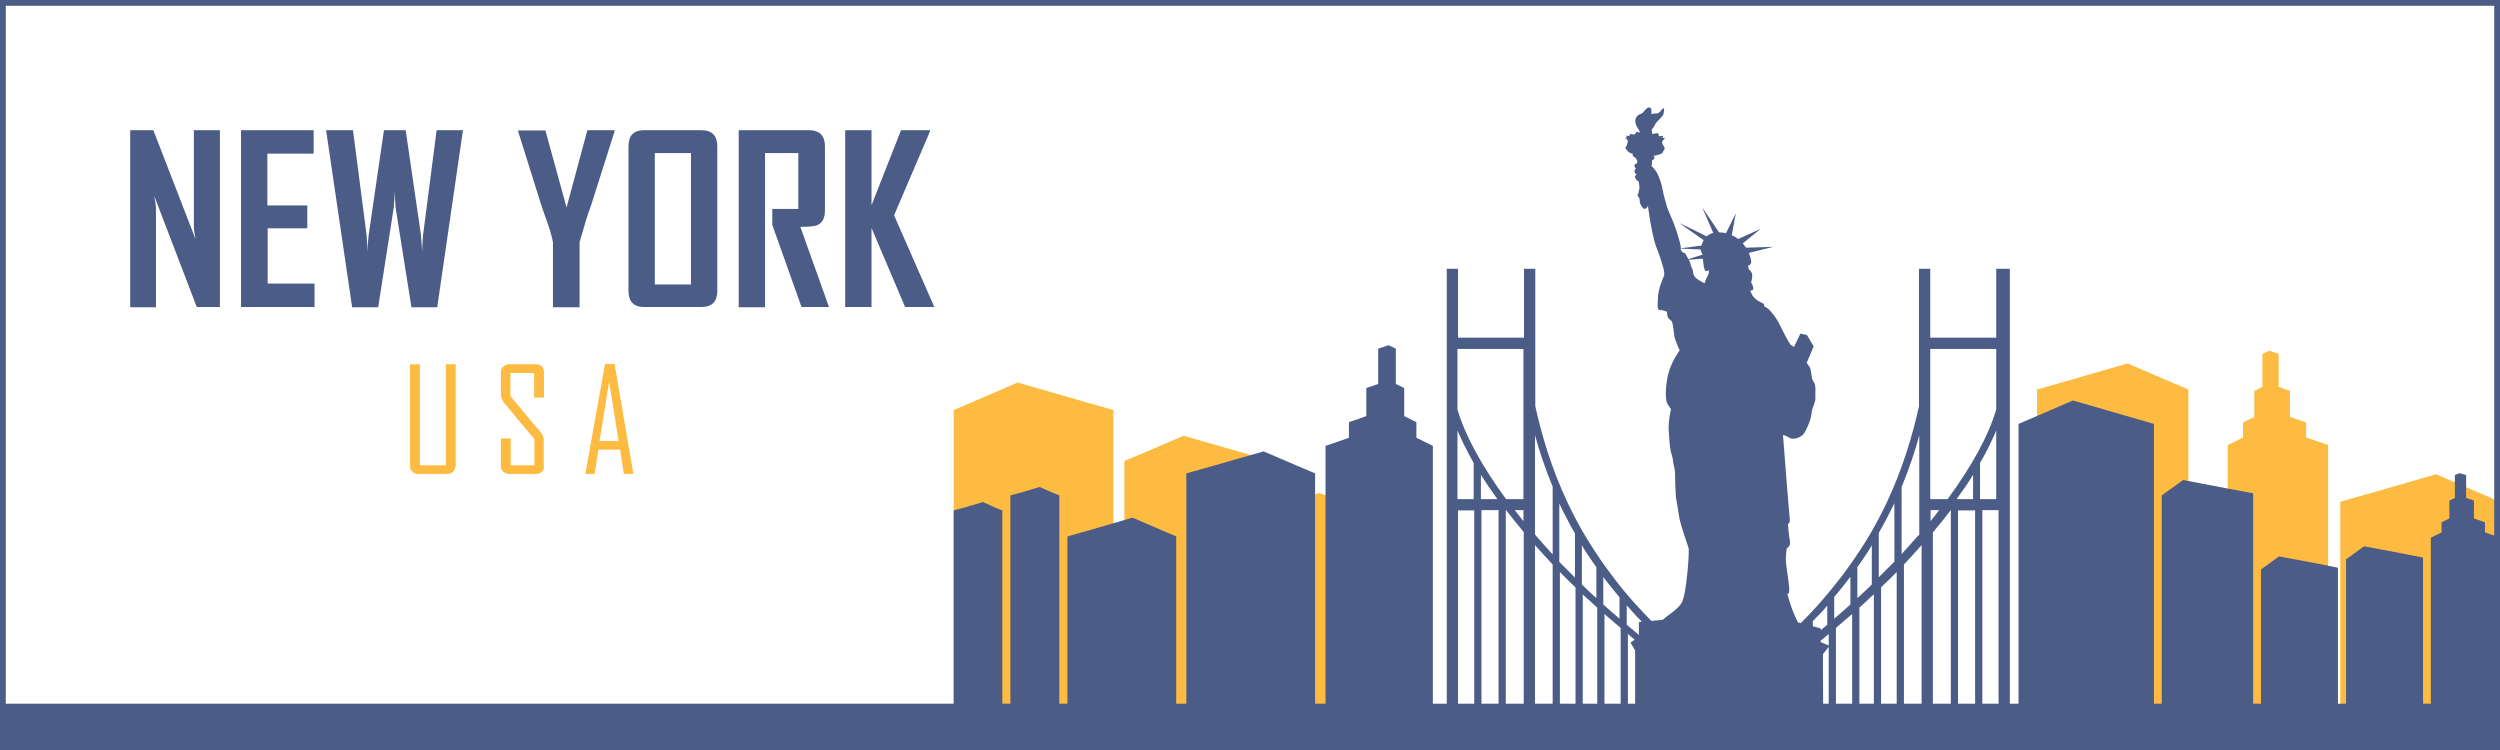
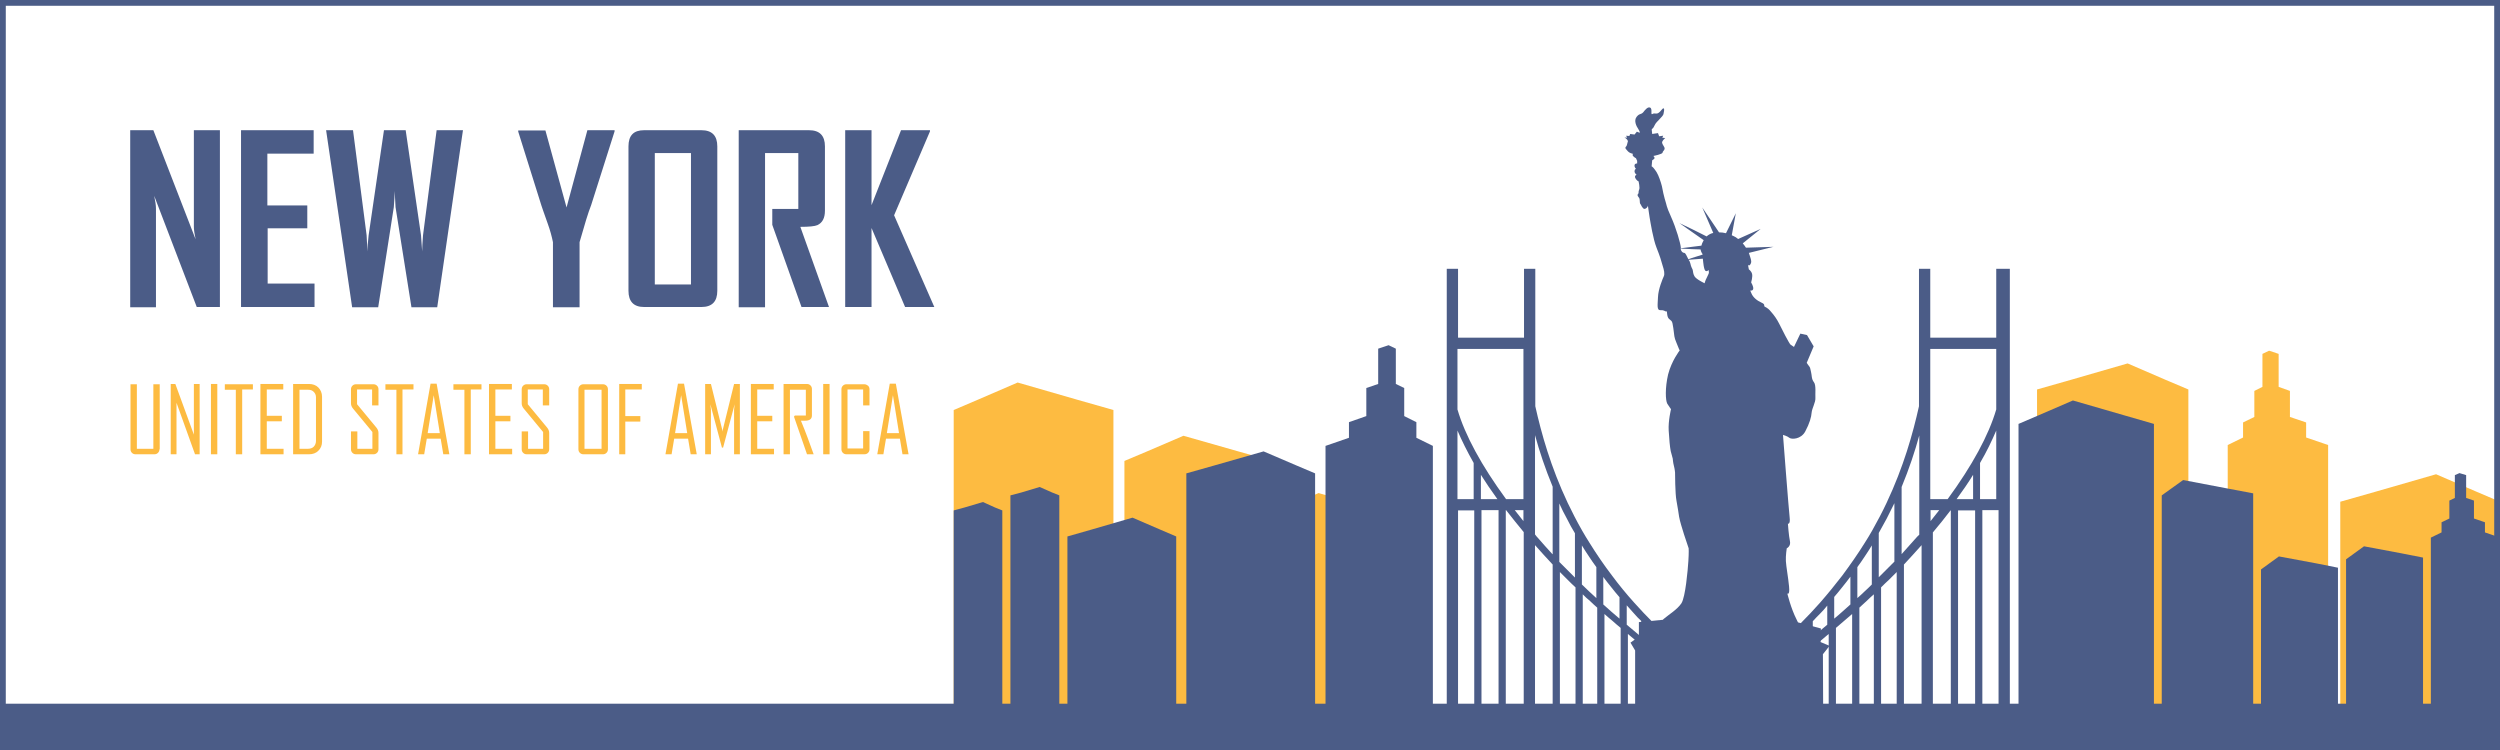
<svg xmlns="http://www.w3.org/2000/svg" version="1.1" id="Layer_1" x="0px" y="0px" viewBox="0 0 864 259" style="enable-background:new 0 0 864 259;" xml:space="preserve">
  <style type="text/css">
	.st0{fill-rule:evenodd;clip-rule:evenodd;fill:#DC8E6A;}
	.st1{fill:#CC2431;}
	.st2{fill-rule:evenodd;clip-rule:evenodd;fill:#CC2431;}
	.st3{fill-rule:evenodd;clip-rule:evenodd;fill:none;stroke:#CC2431;stroke-width:4;stroke-miterlimit:10;}
- 	.st4{fill:#DC8E6A;}
+ 	.st4{fill:#FDBB41;}
	.st5{fill:#4B5C87;}
- 	.st6{fill:#FDBB41;}
- 	.st7{fill-rule:evenodd;clip-rule:evenodd;fill:#FDBB41;}
- 	.st8{fill-rule:evenodd;clip-rule:evenodd;fill:#4B5C87;}
- 	.st9{fill:#8D745B;}
- 	.st10{fill:#F2DAB2;}
- 	.st11{fill-rule:evenodd;clip-rule:evenodd;fill:#F2DAB2;}
- 	.st12{fill-rule:evenodd;clip-rule:evenodd;fill:#8D745B;}
- 	.st13{fill-rule:evenodd;clip-rule:evenodd;fill:#FFE6C2;}
- 	.st14{fill:#5B1B0F;}
- 	.st15{fill:#ECC96F;}
- 	.st16{fill-rule:evenodd;clip-rule:evenodd;fill:#ECC96F;}
- 	.st17{fill-rule:evenodd;clip-rule:evenodd;fill:#5B1B0F;}
- 	.st18{fill-rule:evenodd;clip-rule:evenodd;fill:#3F0800;}
- 	.st19{fill:#3F0800;}
- 	.st20{fill-rule:evenodd;clip-rule:evenodd;fill:none;stroke:#4B5C87;stroke-width:4;stroke-miterlimit:10;}
- 	.st21{fill-rule:evenodd;clip-rule:evenodd;fill:none;stroke:#8D745B;stroke-width:4;stroke-miterlimit:10;}
- 	.st22{fill-rule:evenodd;clip-rule:evenodd;fill:none;stroke:#5B1B0F;stroke-width:4;stroke-miterlimit:10;}
+ 	.st6{fill-rule:evenodd;clip-rule:evenodd;fill:#FDBB41;}
+ 	.st7{fill-rule:evenodd;clip-rule:evenodd;fill:#4B5C87;}
+ 	.st8{fill:#8D745B;}
+ 	.st9{fill:#F2DAB2;}
+ 	.st10{fill-rule:evenodd;clip-rule:evenodd;fill:#F2DAB2;}
+ 	.st11{fill-rule:evenodd;clip-rule:evenodd;fill:#8D745B;}
+ 	.st12{fill-rule:evenodd;clip-rule:evenodd;fill:#FFE6C2;}
+ 	.st13{fill:#5B1B0F;}
+ 	.st14{fill:#ECC96F;}
+ 	.st15{fill-rule:evenodd;clip-rule:evenodd;fill:#ECC96F;}
+ 	.st16{fill-rule:evenodd;clip-rule:evenodd;fill:#5B1B0F;}
+ 	.st17{fill-rule:evenodd;clip-rule:evenodd;fill:#3F0800;}
+ 	.st18{fill:#3F0800;}
+ 	.st19{fill-rule:evenodd;clip-rule:evenodd;fill:none;stroke:#4B5C87;stroke-width:4;stroke-miterlimit:10;}
+ 	.st20{fill-rule:evenodd;clip-rule:evenodd;fill:none;stroke:#8D745B;stroke-width:4;stroke-miterlimit:10;}
+ 	.st21{fill-rule:evenodd;clip-rule:evenodd;fill:none;stroke:#5B1B0F;stroke-width:4;stroke-miterlimit:10;}
+ 	.st22{fill:#DC8E6A;}
</style>
  <g>
+     <path class="st4" d="M55.1,155.3c0,0.5-0.2,0.9-0.5,1.2c-0.3,0.3-0.7,0.5-1.2,0.5h-6.6c-0.5,0-0.9-0.2-1.2-0.5   c-0.3-0.3-0.5-0.7-0.5-1.2v-22.5h2.2v22.3h5.7v-22.3h2.2V155.3z" />
+     <path class="st4" d="M68.9,157h-1.5L61,139.2V157h-2v-24.3h1.6l6.4,17.5v-17.5h2V157z" />
+     <path class="st4" d="M75.1,157h-2.2v-24.3h2.2V157z" />
+     <path class="st4" d="M87.5,134.6h-3.8V157h-2.2v-22.3h-3.8v-1.9h9.7V134.6z" />
+     <path class="st4" d="M98,157h-8v-24.3h7.9v1.9h-5.7v9.1h5.2v1.9h-5.2v9.5H98V157z" />
+     <path class="st4" d="M111.3,152.6c0,1.3-0.4,2.3-1.3,3.2c-0.8,0.8-1.9,1.2-3.2,1.2h-5.5v-24.3h5.5c1.3,0,2.4,0.4,3.2,1.2   c0.8,0.8,1.3,1.9,1.3,3.2V152.6z M109.2,152.4v-15.1c0-0.8-0.3-1.4-0.8-1.9c-0.5-0.5-1.1-0.7-1.9-0.7h-3v20.4h2.9   c0.8,0,1.5-0.2,2-0.7C108.9,153.9,109.2,153.2,109.2,152.4z" />
+     <path class="st4" d="M130.8,155.3c0,0.5-0.2,0.9-0.5,1.2c-0.3,0.3-0.7,0.5-1.2,0.5H123c-0.5,0-0.9-0.2-1.2-0.5   c-0.3-0.3-0.5-0.7-0.5-1.2v-6.2h2.2v6h5.2v-5.8l-6.7-8.1c-0.5-0.6-0.7-1.2-0.7-1.8v-4.9c0-0.5,0.2-0.9,0.5-1.2   c0.3-0.3,0.7-0.5,1.2-0.5h6.1c0.5,0,0.9,0.2,1.2,0.5c0.3,0.3,0.5,0.7,0.5,1.2v5.6h-2.2v-5.5h-5.2v5.1l6.7,8.1   c0.4,0.5,0.7,1.1,0.7,1.8V155.3z" />
+     <path class="st4" d="M142.9,134.6h-3.8V157H137v-22.3h-3.8v-1.9h9.7V134.6z" />
+     <path class="st4" d="M155.3,157h-2.1l-0.9-5.4h-4.8l-0.9,5.4h-2.1v-0.1l4.3-24.3h2.1L155.3,157z M152,149.7l-2.1-13.1l-2.1,13.1   H152z" />
+     <path class="st4" d="M166.5,134.6h-3.8V157h-2.2v-22.3h-3.8v-1.9h9.7V134.6z" />
+     <path class="st4" d="M177,157h-8v-24.3h7.9v1.9h-5.7v9.1h5.2v1.9h-5.2v9.5h5.8V157z" />
+     <path class="st4" d="M189.8,155.3c0,0.5-0.2,0.9-0.5,1.2c-0.3,0.3-0.7,0.5-1.2,0.5H182c-0.5,0-0.9-0.2-1.2-0.5   c-0.3-0.3-0.5-0.7-0.5-1.2v-6.2h2.2v6h5.2v-5.8l-6.7-8.1c-0.5-0.6-0.7-1.2-0.7-1.8v-4.9c0-0.5,0.2-0.9,0.5-1.2   c0.3-0.3,0.7-0.5,1.2-0.5h6.1c0.5,0,0.9,0.2,1.2,0.5c0.3,0.3,0.5,0.7,0.5,1.2v5.6h-2.2v-5.5h-5.2v5.1l6.7,8.1   c0.4,0.5,0.7,1.1,0.7,1.8V155.3z" />
+     <path class="st4" d="M210.1,155.3c0,0.5-0.2,0.9-0.5,1.2c-0.3,0.3-0.7,0.5-1.2,0.5h-6.8c-0.5,0-0.9-0.2-1.2-0.5   c-0.3-0.3-0.5-0.7-0.5-1.2v-20.8c0-0.5,0.2-0.9,0.5-1.2c0.3-0.3,0.7-0.5,1.2-0.5h6.8c0.5,0,0.9,0.2,1.2,0.5   c0.3,0.3,0.5,0.7,0.5,1.2V155.3z M207.9,155.1v-20.4H202v20.4H207.9z" />
+     <path class="st4" d="M221.8,134.6h-5.7v9.2h5.2v1.9h-5.2V157H214v-24.3h7.8V134.6z" />
+     <path class="st4" d="M240.8,157h-2.1l-0.9-5.4h-4.8l-0.9,5.4H230v-0.1l4.3-24.3h2.1L240.8,157z M237.5,149.7l-2.1-13.1l-2.1,13.1   H237.5z" />
+     <path class="st4" d="M255.7,157h-2v-15.4c0-0.2,0.1-0.9,0.2-1.9l-4,15h-0.4l-4-15c0.1,1.1,0.2,1.7,0.2,1.9V157h-2v-24.3h2l3.9,15.8   c0,0.1,0,0.3,0.1,0.7c0-0.2,0-0.4,0.1-0.7l3.9-15.8h2V157z" />
+     <path class="st4" d="M267.5,157h-8v-24.3h7.9v1.9h-5.7v9.1h5.2v1.9h-5.2v9.5h5.8V157z" />
+     <path class="st4" d="M281.2,157h-2.3l-4.5-13l0.3-0.4h3.8v-8.9H273V157h-2.2v-24.3h8.1c0.5,0,0.9,0.2,1.2,0.5   c0.3,0.3,0.5,0.7,0.5,1.2v9.2c0,1.2-0.8,1.8-2.4,1.8c-0.2,0-0.4,0-0.7,0c-0.3,0-0.5,0-0.7,0C278.4,149.2,279.8,153.1,281.2,157z" />
+     <path class="st4" d="M286.7,157h-2.2v-24.3h2.2V157z" />
+     <path class="st4" d="M300.5,155.3c0,0.5-0.2,0.9-0.5,1.2c-0.3,0.3-0.7,0.5-1.3,0.5h-6.2c-0.5,0-0.9-0.2-1.2-0.5   c-0.3-0.3-0.5-0.7-0.5-1.2v-20.8c0-0.5,0.2-0.9,0.5-1.2c0.3-0.3,0.7-0.5,1.2-0.5h6.2c0.5,0,0.9,0.2,1.3,0.5   c0.3,0.3,0.5,0.7,0.5,1.2v5.6h-2.2v-5.5h-5.4v20.4h5.4v-6h2.2V155.3z" />
+     <path class="st4" d="M314,157h-2.1l-0.9-5.4h-4.8l-0.9,5.4h-2.1v-0.1l4.3-24.3h2.1L314,157z M310.7,149.7l-2.1-13.1l-2.1,13.1   H310.7z" />
+   </g>
+   <g>
    <g>
-       <g>
-         <path class="st5" d="M76,106.1h-8L53.3,67.7c0.4,1.9,0.6,3.3,0.6,4.4v34.1H45V45h8l14.6,37.7c-0.4-1.9-0.6-3.3-0.6-4.4V45H76     V106.1z" />
-         <path class="st5" d="M108.7,106.1H83.3V45h25.1v8.1h-16v17.9h13.8v7.9H92.5V98h16.2V106.1z" />
-         <path class="st5" d="M160,45l-8.9,61.2h-8.9l-5.5-34.6c-0.1-1.3-0.2-3.1-0.3-5.6c0,1.3-0.1,3.1-0.3,5.6l-5.4,34.6h-9L112.7,45     h9.3l4.7,36.3c0.1,1.3,0.2,3.1,0.3,5.6c0-1.3,0.1-3.1,0.4-5.6l5.3-36.3h7.5l5.3,36.3c0.1,1.3,0.2,3.1,0.4,5.6     c0-1.3,0.1-3.1,0.3-5.6l4.7-36.3H160z" />
-         <path class="st5" d="M212.4,45.4l-8.1,25.5c-1,2.5-2.3,6.8-4,12.8v22.5h-9.2V83.7c-0.4-2-1-4.2-1.8-6.4c-1.4-3.9-2.1-6-2.2-6.3     l-8-25.5c0,0,0-0.1,0-0.4h9.4l7.3,26.6L203,45h9.4C212.4,45.2,212.4,45.3,212.4,45.4z" />
-         <path class="st5" d="M247.9,100.5c0,3.7-1.8,5.6-5.5,5.6h-19.8c-3.6,0-5.4-1.9-5.4-5.6V50.6c0-3.8,1.8-5.6,5.4-5.6h19.8     c3.7,0,5.5,1.9,5.5,5.6V100.5z M238.8,98.3V52.9h-12.5v45.4H238.8z" />
-         <path class="st5" d="M286.5,106.1H277l-10.1-28.4v-5.5h9V52.9h-11.5v53.3h-9.1V45h24.3c3.7,0,5.5,1.9,5.5,5.6v22.2     c0,2.6-0.9,4.2-2.6,5c-0.9,0.4-2.9,0.6-5.9,0.6L286.5,106.1z" />
-         <path class="st5" d="M322.9,106.1h-10.1l-11.6-27.3v27.3h-9.1V45h9.1v25.9L311.4,45h10v0.4l-12.4,29L322.9,106.1z" />
-       </g>
-     </g>
-     <g>
-       <g>
-         <path class="st6" d="M157.4,161.1c0,0.8-0.3,1.4-0.8,1.9c-0.5,0.5-1.2,0.8-1.9,0.8h-10.3c-0.8,0-1.4-0.3-1.9-0.8     s-0.8-1.1-0.8-1.9v-35.2h3.4v34.9h9v-34.9h3.4V161.1z" />
-         <path class="st6" d="M188,161.1c0,0.8-0.2,1.4-0.7,1.9s-1.1,0.8-1.9,0.8h-9.5c-0.8,0-1.4-0.3-2-0.8c-0.5-0.5-0.8-1.1-0.8-1.9     v-9.6h3.4v9.3h8.2v-9l-10.5-12.6c-0.7-0.9-1.1-1.8-1.1-2.9v-7.7c0-0.8,0.3-1.4,0.8-1.9c0.5-0.5,1.2-0.8,2-0.8h9.5     c0.8,0,1.4,0.3,1.9,0.8c0.5,0.5,0.7,1.1,0.7,1.9v8.8h-3.4v-8.5h-8.2v8l10.5,12.6c0.7,0.8,1,1.8,1,2.8V161.1z" />
-         <path class="st6" d="M218.9,163.8h-3.3l-1.3-8.4h-7.5l-1.3,8.4h-3.2v-0.1l6.8-37.9h3.3L218.9,163.8z M213.8,152.4l-3.3-20.5     l-3.3,20.5H213.8z" />
-       </g>
+       <path class="st5" d="M76,106.1h-8L53.3,67.7c0.4,1.9,0.6,3.3,0.6,4.4v34.1H45V45h8l14.6,37.7c-0.4-1.9-0.6-3.3-0.6-4.4V45H76    V106.1z" />
+       <path class="st5" d="M108.7,106.1H83.3V45h25.1v8.1h-16v17.9h13.8v7.9H92.5V98h16.2V106.1z" />
+       <path class="st5" d="M160,45l-8.9,61.2h-8.9l-5.5-34.6c-0.1-1.3-0.2-3.1-0.3-5.6c0,1.3-0.1,3.1-0.3,5.6l-5.4,34.6h-9L112.7,45h9.3    l4.7,36.3c0.1,1.3,0.2,3.1,0.3,5.6c0-1.3,0.1-3.1,0.4-5.6l5.3-36.3h7.5l5.3,36.3c0.1,1.3,0.2,3.1,0.4,5.6c0-1.3,0.1-3.1,0.3-5.6    l4.7-36.3H160z" />
+       <path class="st5" d="M212.4,45.4l-8.1,25.5c-1,2.5-2.3,6.8-4,12.8v22.5h-9.2V83.7c-0.4-2-1-4.2-1.8-6.4c-1.4-3.9-2.1-6-2.2-6.3    l-8-25.5c0,0,0-0.1,0-0.4h9.4l7.3,26.6L203,45h9.4C212.4,45.2,212.4,45.3,212.4,45.4z" />
+       <path class="st5" d="M247.9,100.5c0,3.7-1.8,5.6-5.5,5.6h-19.8c-3.6,0-5.4-1.9-5.4-5.6V50.6c0-3.8,1.8-5.6,5.4-5.6h19.8    c3.7,0,5.5,1.9,5.5,5.6V100.5z M238.8,98.3V52.9h-12.5v45.4H238.8z" />
+       <path class="st5" d="M286.5,106.1H277l-10.1-28.4v-5.5h9V52.9h-11.5v53.3h-9.1V45h24.3c3.7,0,5.5,1.9,5.5,5.6v22.2    c0,2.6-0.9,4.2-2.6,5c-0.9,0.4-2.9,0.6-5.9,0.6L286.5,106.1z" />
+       <path class="st5" d="M322.9,106.1h-10.1l-11.6-27.3v27.3h-9.1V45h9.1v25.9L311.4,45h10v0.4l-12.4,29L322.9,106.1z" />
    </g>
  </g>
  <g>
    <g>
      <g>
-         <polygon class="st7" points="329.6,141.7 337.8,138.2 351.7,132.2 351.7,132.3 351.7,132.2 372.5,138.2 384.8,141.7 384.8,254.8      351.7,254.8 351.7,254.8 351.7,254.8 329.6,254.8    " />
+         <polygon class="st6" points="329.6,141.7 337.8,138.2 351.7,132.2 351.7,132.3 351.7,132.2 372.5,138.2 384.8,141.7 384.8,254.8      351.7,254.8 351.7,254.8 351.7,254.8 329.6,254.8    " />
      </g>
      <g>
-         <polygon class="st7" points="864,173.4 855.8,169.9 841.9,163.9 841.9,163.9 841.9,163.9 821.1,169.9 808.8,173.4 808.8,262.3      841.9,262.3 841.9,262.3 841.9,262.3 864,262.3    " />
+         <polygon class="st6" points="864,173.4 855.8,169.9 841.9,163.9 841.9,163.9 841.9,163.9 821.1,169.9 808.8,173.4 808.8,262.3      841.9,262.3 841.9,262.3 841.9,262.3 864,262.3    " />
      </g>
      <g>
-         <polygon class="st7" points="756.3,134.6 748.5,131.3 735.3,125.6 735.3,125.6 735.3,125.6 715.6,131.3 704,134.6 704,248.1      735.3,248.1 735.3,248.1 735.3,248.1 756.3,248.1    " />
+         <polygon class="st6" points="756.3,134.6 748.5,131.3 735.3,125.6 735.3,125.6 735.3,125.6 715.6,131.3 704,134.6 704,248.1      735.3,248.1 735.3,248.1 735.3,248.1 756.3,248.1    " />
      </g>
      <g>
-         <polygon class="st7" points="769.9,153.8 775.2,151.2 775.2,146 779.1,144.1 779.1,135.1 781.9,133.7 781.9,122.3 784.2,121.2      784.2,121.2 787.5,122.3 787.5,133.7 791.4,135.1 791.4,144.1 797,146 797,151.2 804.6,153.8 804.6,251.6 784.2,251.6      784.2,251.6 769.9,251.6    " />
+         <polygon class="st6" points="769.9,153.8 775.2,151.2 775.2,146 779.1,144.1 779.1,135.1 781.9,133.7 781.9,122.3 784.2,121.2      784.2,121.2 787.5,122.3 787.5,133.7 791.4,135.1 791.4,144.1 797,146 797,151.2 804.6,153.8 804.6,251.6 784.2,251.6      784.2,251.6 769.9,251.6    " />
      </g>
      <g>
-         <polygon class="st7" points="388.6,159.3 396.2,156.1 409,150.6 409,150.6 409,150.6 428.3,156.1 439.6,159.3 439.6,263.7      409,263.7 409,263.6 409,263.7 388.6,263.7    " />
+         <polygon class="st6" points="388.6,159.3 396.2,156.1 409,150.6 409,150.6 409,150.6 428.3,156.1 439.6,159.3 439.6,263.7      409,263.7 409,263.6 409,263.7 388.6,263.7    " />
      </g>
-       <polygon class="st7" points="439.6,177.3 445.6,174.8 455.7,170.4 455.7,170.4 455.7,170.4 470.9,174.8 479.9,177.3 479.9,259.8     455.7,259.8 455.7,259.8 455.7,259.8 439.6,259.8   " />
+       <polygon class="st6" points="439.6,177.3 445.6,174.8 455.7,170.4 455.7,170.4 455.7,170.4 470.9,174.8 479.9,177.3 479.9,259.8     455.7,259.8 455.7,259.8 455.7,259.8 439.6,259.8   " />
    </g>
  </g>
-   <rect x="-6" y="243.2" class="st8" width="876" height="37.8" />
-   <path class="st8" d="M632.3,223.2l-3.1-1.3l0.1-4.7l-7.9-2.1c-0.2-0.3-0.3-0.6-0.5-1c-2-3.9-3.2-9-3.2-9s0.9,0.8,0.6-2.4  c-0.3-3.2-1-6.9-1.1-8.8c-0.1-1.9,0.3-4.4,0.3-4.4s1.5-0.7,1.1-2.5c-0.4-1.8-0.7-6-0.7-6s0.9,0.3,0.6-2.2  c-0.3-2.5-2.3-28.5-2.3-28.5s1.5,0.4,2.2,1c0.7,0.6,4,0.6,5.5-2.2c1.5-2.8,2.1-5,2.2-6.5c0.1-1.4,1.4-3.6,1.3-5  c-0.1-1.4,0.3-4.5-0.5-5.5c-0.9-1.1-0.7-2.4-1-3.5c-0.3-1.1-0.2-1.3-0.5-1.8c-0.4-0.5-1-1.4-1-1.4l2.4-5.7l-2.3-3.9l-2.3-0.5  l-2.2,4.6c0,0-0.8-0.5-1.2-0.8c-0.4-0.3-3.1-5.5-3.9-7.2c-0.8-1.6-1.8-3-2.7-4c-0.9-1.1-1.2-1.3-2.1-1.8c-0.9-0.4,0.3-0.8-1.3-1.5  c-1.6-0.7-3-1.9-3.5-3.2c-0.3-0.7-0.4-0.9-0.4-1c0,0,0,0,0,0s0-0.1,0,0c0.1,0,0.8,0.2,1-0.5c0.2-0.8-0.7-2.3-0.7-2.3s0.6-2,0.3-3  c-0.3-1-1.1-1.5-1.1-1.5l-0.3-1.6c0,0,0.3,0.6,0.8-0.1c0.5-0.7,0.4-1.3-0.1-2.8c-0.1-0.3-0.2-0.7-0.4-1.2l8.5-2.1l-9.5,0.3  c-0.3-0.5-0.7-1-1.1-1.5l6.2-5l-7.8,3.5c-0.3-0.2-0.5-0.4-0.8-0.6c-0.4-0.2-0.9-0.5-1.4-0.7l1.4-7.6l-3.4,6.9  c-0.8-0.2-1.6-0.3-2.4-0.3l-5.8-8.6l3.8,8.8c-0.9,0.2-1.6,0.6-2.3,1.2l-5-2.5l-4.4-2.1l4.4,3.1l4,2.8c-0.4,0.7-0.7,1.4-0.8,1.9  l-3.2,0.4l-3.9,0.5c0-0.1,0-0.1,0-0.2c-0.1-1.5-1.6-6.7-3.4-10.7c-1.8-4-1.3-3.5-2.2-6.3c-0.8-2.9-0.7-3.7-1.3-5.5  c-0.6-1.9-1.2-3.4-2.1-4.5c-0.8-1.1-1.1-1.1-1.1-1.1l0.2-2.1c0,0,0.7-0.4,0.8-0.7c0.1-0.4-0.4-0.8-0.4-0.8s3.2-0.6,3.2-1.2  c0-0.5,1-0.9,0.6-1.8c-0.4-0.8-1-1.4-0.7-2c0.3-0.6,1-1.2,1-1.2l-1-0.1l0.3-0.7l-1.4,0.2L573,46l-2,0.3c0-0.3-0.1-0.6-0.1-0.9  c-0.1-0.4-0.1-0.8,0.1-0.9c0.4-0.2,0.5-0.6,1-1.5c0.4-0.9,2.8-2.8,2.9-3.6c0.1-0.8,0.4-1.5,0.1-1.9c-0.3-0.4-0.9,0.9-1.8,1.5  c-0.9,0.6-1.3-0.1-2.1,0.4c-0.8,0.5,0.1-1.8-0.8-2.2c-0.8-0.4-1.7,0.7-2.4,1.6c-0.8,0.9-1.3,0.3-2.3,1.6c-1,1.3-0.1,3.2,0.6,4.2  c0.4,0.6,0.5,0.9,0.5,1.3l-1-0.4l-0.8,1l-1.5-0.2l-0.3,0.7l-1.1-0.1l0.3,0.7l-0.9-0.1c0,0,1.2,0.6,1.2,1.4c-0.2,0.4-0.3,1.5-0.6,1.7  c-0.3,0.3-0.4,0.6,0,1c0.4,0.4,0.7,1,1.5,1.3c0.3,0.1,0.6,0.2,0.9,0.3c-0.5,0.4,0.1,1,1,1.5c0.2,0.4,0.4,0.9,0.4,0.9v0.9  c0,0-0.8-0.1-0.9,0.6c-0.1,0.7,0.5,1.3,0.5,1.3s-0.5,0-0.5,0.8c0,0.7,0.7,1.2,0.7,1.2s-0.9,0.3-0.4,1.2c0.5,0.9,1.1,1.1,1.1,1.1  s0.5,2.2,0.2,2.8c-0.3,0.7-0.2,1.3-0.2,1.3s-0.5,0.3-0.3,0.9c0.3,0.6,0.7,0.6,0.7,1.7c0,1.1,0.3,1.2,0.3,1.2s0.7,1.6,1.3,1.6  c0.6,0,1.2-0.7,1.2-1.1c0-0.4,0.3,2.3,0.6,4c0.3,1.7,1.2,7.5,2.4,10.5c1.2,3,1.7,4.7,2.1,6.2c0.5,1.5,0.8,2.9,0.4,3.7  c-0.4,0.9-1.9,4.4-2,7.2c-0.1,2.7-0.5,4.6,0.9,4.5c1.4-0.1,1.6,0.6,2,0.4c0.4-0.2,0,1.7,0.9,2.6c0.9,0.9,1.1,0.3,1.5,3.2  c0.4,2.8,0.2,3,1.1,5.1c0.8,2.1,1.1,2.6,1.1,2.6s-2.8,3.6-4,8.3c-1.1,4.7-0.9,9-0.3,10.1c0.7,1.1,1.3,1.9,1.3,1.9s-1,4.1-0.8,7.4  c0.2,3.3,0.4,5.5,0.7,7.1c0.4,1.6,0.7,2.6,0.7,2.6s0.1,1.4,0.4,2.5c0.3,1.1,0.4,2.3,0.4,2.3s0,7.3,0.5,9.8c0.5,2.5,0.6,3.8,0.9,5.5  c0.3,1.7,1,3.8,1.7,6.1c0.7,2.2,1.6,4.8,1.6,4.8s0.1,1.3-0.1,4.4c-0.2,3.1-1,12.4-2.4,14.6c-1.5,2.2-4.1,3.7-6,5.3  c-0.2,0.1-0.3,0.3-0.4,0.4l-8.3,0.8v5l-2.9,2.1l1.6,2.7V249h19.2h45.8l-0.1-22.9L632.3,223.2z M582.1,87.4c-0.5,0-1.1-0.4-1.3-1.5  l3.8,0.2l3.1,0.1c0.2,1,0.7,1.6,0.7,1.6l0,0.2l-3.8,1.2l-1.1,0.4C582.9,88.5,582.6,87.5,582.1,87.4z M589.8,96.1  c-0.4,0.7-0.7,1.8-0.7,1.8s-2-1-2.7-1.6c-0.7-0.6-0.7-0.6-1.1-1.5c-0.3-0.9-0.1-1.4-0.6-2.2c0-0.1-0.1-0.1-0.1-0.2  c-0.4-0.8-0.3-1.7-1-2.6l1-0.1l3.9-0.3c0.1,0.9,0.2,2,0.3,2.5c0.2,1.1,0.4,1.7,0.8,1.8c0.5,0.1,0.9-0.4,0.9-0.4l0.1,0.9  C590.7,94.2,590.2,95.3,589.8,96.1z" />
-   <path class="st8" d="M689.9,92.9v23.8h-22.8V92.9h-3.9v23.8v3.9v19.8c-2.1,9.4-5.3,20.9-11.2,33.4c-1.5,3.2-3.2,6.4-5,9.6  c-0.8,1.4-1.7,2.9-2.6,4.3c-2.3,3.7-4.9,7.4-7.7,11.2c-2.4,3.1-4.9,6.2-7.7,9.4c-8.4,9.5-18.9,19-32.1,28.3  c-13.2-9.3-23.7-18.9-32.1-28.3c-2.8-3.1-5.4-6.3-7.7-9.4c-2.9-3.8-5.4-7.5-7.7-11.2c-0.9-1.4-1.8-2.9-2.6-4.3  c-1.9-3.3-3.5-6.5-5-9.6c-5.9-12.5-9.1-24-11.2-33.4v-19.8v-3.9V92.9h-3.9v23.8h-22.8V92.9h-3.9v23.8v3.9v51.9v3.9v80.4h3.9v-80.4  h5.6V251h2.5v-74.7h5.9v73.1h2.5v-73.1h0.1c1.9,2.5,4,5,6.1,7.6v72.8h3.9v-68.3c1.9,2.2,4,4.4,6.1,6.7v54.3h2.5v-51.7  c0.9,0.9,1.8,1.8,2.7,2.7c0.9,0.9,1.8,1.8,2.7,2.6v46.4h2.5v-44c0.8,0.8,1.6,1.6,2.5,2.3c0.8,0.8,1.6,1.5,2.5,2.3v39.4h2.5v-37.2  c0.9,0.8,1.8,1.6,2.8,2.4c0.9,0.8,1.8,1.6,2.8,2.4v32.4h2.5v-30.3c0.8,0.7,1.7,1.4,2.5,2.1c0.8,0.7,1.7,1.4,2.5,2v26.2h2.5v-24.2  c5.9,4.7,12.1,9.3,18.7,13.9l1.4-2c-7.1-5-13.8-10-20.1-15.1v-4.9c7.4,7.4,16.1,14.8,26.5,22l0.7-1l0.7,1  c10.3-7.2,19.1-14.6,26.5-22v4.9c-6.3,5.1-13,10.1-20.1,15.1l1.4,2c6.6-4.6,12.8-9.2,18.7-13.9v24.2h2.5v-26.2  c0.8-0.7,1.7-1.4,2.5-2c0.8-0.7,1.7-1.4,2.5-2.1v30.3h2.5v-32.4c0.9-0.8,1.9-1.6,2.8-2.4c0.9-0.8,1.9-1.6,2.8-2.4v37.2h2.5V210  c0.8-0.8,1.7-1.5,2.5-2.3c0.8-0.8,1.7-1.6,2.5-2.3v44h2.5V203c0.9-0.9,1.8-1.8,2.7-2.6c0.9-0.9,1.8-1.8,2.7-2.7v51.7h2.5v-54.3  c2.1-2.2,4.1-4.5,6.1-6.7v68.3h3.9V184c2.2-2.6,4.2-5.1,6.1-7.6h0.1v73.1h2.5v-73.1h5.9V251h2.5v-74.7h5.6v80.4h3.9V92.9H689.9z   M526.5,120.6v51.9h-6c-8.5-11.6-14.2-22.1-16.8-31v-20.9H526.5z M503.7,172.5v-23.7c1.5,3.5,3.4,7.3,5.6,11.2v12.5H503.7z   M511.8,164.1c1.7,2.7,3.6,5.5,5.7,8.4h-5.7V164.1z M523.5,176.3h3v3.8C525.5,178.8,524.5,177.6,523.5,176.3z M536.5,191.5  c-1.7-1.9-3.4-3.7-5-5.6c-0.4-0.4-0.7-0.8-1-1.2v-8.4v-3.9v-22c1.5,5.5,3.5,11.5,6.1,17.8V191.5z M544.3,199.6  c-0.9-0.9-1.8-1.8-2.7-2.7c-0.9-0.9-1.8-1.8-2.7-2.7v-20.2c0.8,1.8,1.7,3.6,2.7,5.4c0.8,1.6,1.7,3.3,2.7,4.9V199.6z M551.7,206.7  c-0.8-0.8-1.7-1.5-2.5-2.3c-0.8-0.8-1.7-1.6-2.5-2.4v-13.5c0.8,1.3,1.6,2.6,2.5,3.9c0.8,1.2,1.6,2.4,2.5,3.6V206.7z M559.7,213.8  c-0.9-0.8-1.9-1.6-2.8-2.4c-0.9-0.8-1.9-1.7-2.8-2.5v-9.5c0.9,1.2,1.8,2.4,2.8,3.6c0.9,1.1,1.8,2.3,2.8,3.4V213.8z M567.2,220.1  c-0.8-0.7-1.7-1.4-2.5-2.1c-0.8-0.7-1.7-1.4-2.5-2.1v-6.7c0.8,0.9,1.6,1.8,2.5,2.8c0.8,0.9,1.6,1.8,2.5,2.6V220.1z M631.5,215.9  c-0.8,0.7-1.7,1.4-2.5,2.1c-0.8,0.7-1.7,1.4-2.5,2.1v-5.4c0.8-0.9,1.7-1.8,2.5-2.6c0.9-0.9,1.7-1.8,2.5-2.8V215.9z M639.5,208.9  c-0.9,0.8-1.8,1.6-2.8,2.5c-0.9,0.8-1.8,1.6-2.8,2.4v-7.5c1-1.1,1.9-2.3,2.8-3.4c1-1.2,1.9-2.4,2.8-3.6V208.9z M646.9,202  c-0.8,0.8-1.6,1.6-2.5,2.4c-0.8,0.8-1.6,1.5-2.5,2.3V196c0.9-1.2,1.7-2.4,2.5-3.6c0.9-1.3,1.7-2.6,2.5-3.9V202z M654.7,194.1  c-0.9,0.9-1.8,1.8-2.7,2.7c-0.9,0.9-1.8,1.8-2.7,2.7v-15.3c0.9-1.6,1.8-3.3,2.7-4.9c0.9-1.8,1.8-3.6,2.7-5.4V194.1z M689.9,120.6  v20.9c-2.6,8.9-8.3,19.4-16.8,31h-6v-51.9H689.9z M662.2,185.9c-1.6,1.8-3.3,3.7-5,5.6v-23.2c2.6-6.3,4.6-12.3,6.1-17.8v22v3.9v8.4  C662.9,185.1,662.6,185.5,662.2,185.9z M667.2,180.1v-3.8h3C669.2,177.6,668.2,178.8,667.2,180.1z M676.2,172.5  c2.1-2.9,4-5.6,5.7-8.4v8.4H676.2z M684.3,172.5V160c2.3-3.9,4.1-7.7,5.6-11.2v23.7H684.3z" />
-   <polygon class="st8" points="495.2,154.1 489.5,151.3 489.5,145.9 485.3,143.8 485.3,134.1 482.4,132.7 482.4,120.5 479.9,119.3   479.9,119.3 476.3,120.5 476.3,132.7 472.2,134.1 472.2,143.8 466.2,145.9 466.2,151.3 458.1,154.1 458.1,256.7 479.9,256.7   479.9,256.7 495.2,256.7 " />
-   <polygon class="st8" points="697.6,146.5 704.6,143.5 716.4,138.4 716.4,138.5 716.4,138.4 734,143.5 744.4,146.5 744.4,256.7   716.4,256.7 716.4,256.7 716.4,256.7 697.6,256.7 " />
-   <polygon class="st8" points="840.1,185.8 843.8,184 843.8,180.5 846.5,179.2 846.5,173 848.4,172.1 848.4,164.2 850,163.5   850,163.5 852.3,164.2 852.3,172.1 855,173 855,179.2 858.8,180.5 858.8,184 864,185.8 864,251.8 850,251.8 850,251.8 840.1,251.8   " />
-   <polygon class="st8" points="747.1,171.2 754.5,165.9 754.5,165.9 769.7,168.8 778.7,170.5 778.7,245.5 747.1,245.5 " />
-   <polygon class="st8" points="781.4,196.8 787.6,192.3 787.6,192.3 800.5,194.7 808,196.2 808,259.5 781.4,259.5 " />
-   <polygon class="st8" points="810.8,193.3 817,188.8 817,188.8 829.8,191.2 837.4,192.7 837.4,256 810.8,256 " />
-   <polygon class="st8" points="454.5,163.6 447.9,160.8 436.7,156 436.7,156 436.7,156 419.9,160.8 410,163.6 410,254.8 436.7,254.8   436.7,254.7 436.7,254.8 454.5,254.8 " />
-   <polygon class="st8" points="406.5,185.4 400.9,183 391.4,178.9 391.4,178.9 391.4,178.9 377.3,183 368.9,185.4 368.9,247.6   391.4,247.6 391.4,247.6 391.4,247.6 406.5,247.6 " />
-   <polygon class="st8" points="366.1,171.2 363.6,170.2 359.3,168.3 359.3,168.3 359.3,168.3 353,170.2 349.2,171.2 349.2,250.5   359.3,250.5 359.3,250.5 359.3,250.5 366.1,250.5 " />
-   <polygon class="st8" points="346.4,176.4 343.9,175.4 339.7,173.5 339.7,173.5 339.7,173.5 333.3,175.4 329.6,176.4 329.6,255.7   339.7,255.7 339.7,255.7 339.7,255.7 346.4,255.7 " />
-   <rect class="st20" width="864" height="259" />
+   <rect x="-6" y="243.2" class="st7" width="876" height="37.8" />
+   <path class="st7" d="M632.3,223.2l-3.1-1.3l0.1-4.7l-7.9-2.1c-0.2-0.3-0.3-0.6-0.5-1c-2-3.9-3.2-9-3.2-9s0.9,0.8,0.6-2.4  c-0.3-3.2-1-6.9-1.1-8.8c-0.1-1.9,0.3-4.4,0.3-4.4s1.5-0.7,1.1-2.5c-0.4-1.8-0.7-6-0.7-6s0.9,0.3,0.6-2.2  c-0.3-2.5-2.3-28.5-2.3-28.5s1.5,0.4,2.2,1c0.7,0.6,4,0.6,5.5-2.2c1.5-2.8,2.1-5,2.2-6.5c0.1-1.4,1.4-3.6,1.3-5  c-0.1-1.4,0.3-4.5-0.5-5.5c-0.9-1.1-0.7-2.4-1-3.5c-0.3-1.1-0.2-1.3-0.5-1.8c-0.4-0.5-1-1.4-1-1.4l2.4-5.7l-2.3-3.9l-2.3-0.5  l-2.2,4.6c0,0-0.8-0.5-1.2-0.8c-0.4-0.3-3.1-5.5-3.9-7.2c-0.8-1.6-1.8-3-2.7-4c-0.9-1.1-1.2-1.3-2.1-1.8c-0.9-0.4,0.3-0.8-1.3-1.5  c-1.6-0.7-3-1.9-3.5-3.2c-0.3-0.7-0.4-0.9-0.4-1c0,0,0,0,0,0s0-0.1,0,0c0.1,0,0.8,0.2,1-0.5c0.2-0.8-0.7-2.3-0.7-2.3s0.6-2,0.3-3  c-0.3-1-1.1-1.5-1.1-1.5l-0.3-1.6c0,0,0.3,0.6,0.8-0.1c0.5-0.7,0.4-1.3-0.1-2.8c-0.1-0.3-0.2-0.7-0.4-1.2l8.5-2.1l-9.5,0.3  c-0.3-0.5-0.7-1-1.1-1.5l6.2-5l-7.8,3.5c-0.3-0.2-0.5-0.4-0.8-0.6c-0.4-0.2-0.9-0.5-1.4-0.7l1.4-7.6l-3.4,6.9  c-0.8-0.2-1.6-0.3-2.4-0.3l-5.8-8.6l3.8,8.8c-0.9,0.2-1.6,0.6-2.3,1.2l-5-2.5l-4.4-2.1l4.4,3.1l4,2.8c-0.4,0.7-0.7,1.4-0.8,1.9  l-3.2,0.4l-3.9,0.5c0-0.1,0-0.1,0-0.2c-0.1-1.5-1.6-6.7-3.4-10.7c-1.8-4-1.3-3.5-2.2-6.3c-0.8-2.9-0.7-3.7-1.3-5.5  c-0.6-1.9-1.2-3.4-2.1-4.5c-0.8-1.1-1.1-1.1-1.1-1.1l0.2-2.1c0,0,0.7-0.4,0.8-0.7c0.1-0.4-0.4-0.8-0.4-0.8s3.2-0.6,3.2-1.2  c0-0.5,1-0.9,0.6-1.8c-0.4-0.8-1-1.4-0.7-2c0.3-0.6,1-1.2,1-1.2l-1-0.1l0.3-0.7l-1.4,0.2L573,46l-2,0.3c0-0.3-0.1-0.6-0.1-0.9  c-0.1-0.4-0.1-0.8,0.1-0.9c0.4-0.2,0.5-0.6,1-1.5c0.4-0.9,2.8-2.8,2.9-3.6c0.1-0.8,0.4-1.5,0.1-1.9c-0.3-0.4-0.9,0.9-1.8,1.5  c-0.9,0.6-1.3-0.1-2.1,0.4c-0.8,0.5,0.1-1.8-0.8-2.2c-0.8-0.4-1.7,0.7-2.4,1.6c-0.8,0.9-1.3,0.3-2.3,1.6c-1,1.3-0.1,3.2,0.6,4.2  c0.4,0.6,0.5,0.9,0.5,1.3l-1-0.4l-0.8,1l-1.5-0.2l-0.3,0.7l-1.1-0.1l0.3,0.7l-0.9-0.1c0,0,1.2,0.6,1.2,1.4c-0.2,0.4-0.3,1.5-0.6,1.7  c-0.3,0.3-0.4,0.6,0,1c0.4,0.4,0.7,1,1.5,1.3c0.3,0.1,0.6,0.2,0.9,0.3c-0.5,0.4,0.1,1,1,1.5c0.2,0.4,0.4,0.9,0.4,0.9v0.9  c0,0-0.8-0.1-0.9,0.6c-0.1,0.7,0.5,1.3,0.5,1.3s-0.5,0-0.5,0.8c0,0.7,0.7,1.2,0.7,1.2s-0.9,0.3-0.4,1.2c0.5,0.9,1.1,1.1,1.1,1.1  s0.5,2.2,0.2,2.8c-0.3,0.7-0.2,1.3-0.2,1.3s-0.5,0.3-0.3,0.9c0.3,0.6,0.7,0.6,0.7,1.7c0,1.1,0.3,1.2,0.3,1.2s0.7,1.6,1.3,1.6  c0.6,0,1.2-0.7,1.2-1.1c0-0.4,0.3,2.3,0.6,4c0.3,1.7,1.2,7.5,2.4,10.5c1.2,3,1.7,4.7,2.1,6.2c0.5,1.5,0.8,2.9,0.4,3.7  c-0.4,0.9-1.9,4.4-2,7.2c-0.1,2.7-0.5,4.6,0.9,4.5c1.4-0.1,1.6,0.6,2,0.4c0.4-0.2,0,1.7,0.9,2.6c0.9,0.9,1.1,0.3,1.5,3.2  c0.4,2.8,0.2,3,1.1,5.1c0.8,2.1,1.1,2.6,1.1,2.6s-2.8,3.6-4,8.3c-1.1,4.7-0.9,9-0.3,10.1c0.7,1.1,1.3,1.9,1.3,1.9s-1,4.1-0.8,7.4  c0.2,3.3,0.4,5.5,0.7,7.1c0.4,1.6,0.7,2.6,0.7,2.6s0.1,1.4,0.4,2.5c0.3,1.1,0.4,2.3,0.4,2.3s0,7.3,0.5,9.8c0.5,2.5,0.6,3.8,0.9,5.5  c0.3,1.7,1,3.8,1.7,6.1c0.7,2.2,1.6,4.8,1.6,4.8s0.1,1.3-0.1,4.4c-0.2,3.1-1,12.4-2.4,14.6c-1.5,2.2-4.1,3.7-6,5.3  c-0.2,0.1-0.3,0.3-0.4,0.4l-8.3,0.8v5l-2.9,2.1l1.6,2.7V249h19.2h45.8l-0.1-22.9L632.3,223.2z M582.1,87.4c-0.5,0-1.1-0.4-1.3-1.5  l3.8,0.2l3.1,0.1c0.2,1,0.7,1.6,0.7,1.6l0,0.2l-3.8,1.2l-1.1,0.4C582.9,88.5,582.6,87.5,582.1,87.4z M589.8,96.1  c-0.4,0.7-0.7,1.8-0.7,1.8s-2-1-2.7-1.6c-0.7-0.6-0.7-0.6-1.1-1.5c-0.3-0.9-0.1-1.4-0.6-2.2c0-0.1-0.1-0.1-0.1-0.2  c-0.4-0.8-0.3-1.7-1-2.6l1-0.1l3.9-0.3c0.1,0.9,0.2,2,0.3,2.5c0.2,1.1,0.4,1.7,0.8,1.8c0.5,0.1,0.9-0.4,0.9-0.4l0.1,0.9  C590.7,94.2,590.2,95.3,589.8,96.1z" />
+   <path class="st7" d="M689.9,92.9v23.8h-22.8V92.9h-3.9v23.8v3.9v19.8c-2.1,9.4-5.3,20.9-11.2,33.4c-1.5,3.2-3.2,6.4-5,9.6  c-0.8,1.4-1.7,2.9-2.6,4.3c-2.3,3.7-4.9,7.4-7.7,11.2c-2.4,3.1-4.9,6.2-7.7,9.4c-8.4,9.5-18.9,19-32.1,28.3  c-13.2-9.3-23.7-18.9-32.1-28.3c-2.8-3.1-5.4-6.3-7.7-9.4c-2.9-3.8-5.4-7.5-7.7-11.2c-0.9-1.4-1.8-2.9-2.6-4.3  c-1.9-3.3-3.5-6.5-5-9.6c-5.9-12.5-9.1-24-11.2-33.4v-19.8v-3.9V92.9h-3.9v23.8h-22.8V92.9h-3.9v23.8v3.9v51.9v3.9v80.4h3.9v-80.4  h5.6V251h2.5v-74.7h5.9v73.1h2.5v-73.1h0.1c1.9,2.5,4,5,6.1,7.6v72.8h3.9v-68.3c1.9,2.2,4,4.4,6.1,6.7v54.3h2.5v-51.7  c0.9,0.9,1.8,1.8,2.7,2.7c0.9,0.9,1.8,1.8,2.7,2.6v46.4h2.5v-44c0.8,0.8,1.6,1.6,2.5,2.3c0.8,0.8,1.6,1.5,2.5,2.3v39.4h2.5v-37.2  c0.9,0.8,1.8,1.6,2.8,2.4c0.9,0.8,1.8,1.6,2.8,2.4v32.4h2.5v-30.3c0.8,0.7,1.7,1.4,2.5,2.1c0.8,0.7,1.7,1.4,2.5,2v26.2h2.5v-24.2  c5.9,4.7,12.1,9.3,18.7,13.9l1.4-2c-7.1-5-13.8-10-20.1-15.1v-4.9c7.4,7.4,16.1,14.8,26.5,22l0.7-1l0.7,1  c10.3-7.2,19.1-14.6,26.5-22v4.9c-6.3,5.1-13,10.1-20.1,15.1l1.4,2c6.6-4.6,12.8-9.2,18.7-13.9v24.2h2.5v-26.2  c0.8-0.7,1.7-1.4,2.5-2c0.8-0.7,1.7-1.4,2.5-2.1v30.3h2.5v-32.4c0.9-0.8,1.9-1.6,2.8-2.4c0.9-0.8,1.9-1.6,2.8-2.4v37.2h2.5V210  c0.8-0.8,1.7-1.5,2.5-2.3c0.8-0.8,1.7-1.6,2.5-2.3v44h2.5V203c0.9-0.9,1.8-1.8,2.7-2.6c0.9-0.9,1.8-1.8,2.7-2.7v51.7h2.5v-54.3  c2.1-2.2,4.1-4.5,6.1-6.7v68.3h3.9V184c2.2-2.6,4.2-5.1,6.1-7.6h0.1v73.1h2.5v-73.1h5.9V251h2.5v-74.7h5.6v80.4h3.9V92.9H689.9z   M526.5,120.6v51.9h-6c-8.5-11.6-14.2-22.1-16.8-31v-20.9H526.5z M503.7,172.5v-23.7c1.5,3.5,3.4,7.3,5.6,11.2v12.5H503.7z   M511.8,164.1c1.7,2.7,3.6,5.5,5.7,8.4h-5.7V164.1z M523.5,176.3h3v3.8C525.5,178.8,524.5,177.6,523.5,176.3z M536.5,191.5  c-1.7-1.9-3.4-3.7-5-5.6c-0.4-0.4-0.7-0.8-1-1.2v-8.4v-3.9v-22c1.5,5.5,3.5,11.5,6.1,17.8V191.5z M544.3,199.6  c-0.9-0.9-1.8-1.8-2.7-2.7c-0.9-0.9-1.8-1.8-2.7-2.7v-20.2c0.8,1.8,1.7,3.6,2.7,5.4c0.8,1.6,1.7,3.3,2.7,4.9V199.6z M551.7,206.7  c-0.8-0.8-1.7-1.5-2.5-2.3c-0.8-0.8-1.7-1.6-2.5-2.4v-13.5c0.8,1.3,1.6,2.6,2.5,3.9c0.8,1.2,1.6,2.4,2.5,3.6V206.7z M559.7,213.8  c-0.9-0.8-1.9-1.6-2.8-2.4c-0.9-0.8-1.9-1.7-2.8-2.5v-9.5c0.9,1.2,1.8,2.4,2.8,3.6c0.9,1.1,1.8,2.3,2.8,3.4V213.8z M567.2,220.1  c-0.8-0.7-1.7-1.4-2.5-2.1c-0.8-0.7-1.7-1.4-2.5-2.1v-6.7c0.8,0.9,1.6,1.8,2.5,2.8c0.8,0.9,1.6,1.8,2.5,2.6V220.1z M631.5,215.9  c-0.8,0.7-1.7,1.4-2.5,2.1c-0.8,0.7-1.7,1.4-2.5,2.1v-5.4c0.8-0.9,1.7-1.8,2.5-2.6c0.9-0.9,1.7-1.8,2.5-2.8V215.9z M639.5,208.9  c-0.9,0.8-1.8,1.6-2.8,2.5c-0.9,0.8-1.8,1.6-2.8,2.4v-7.5c1-1.1,1.9-2.3,2.8-3.4c1-1.2,1.9-2.4,2.8-3.6V208.9z M646.9,202  c-0.8,0.8-1.6,1.6-2.5,2.4c-0.8,0.8-1.6,1.5-2.5,2.3V196c0.9-1.2,1.7-2.4,2.5-3.6c0.9-1.3,1.7-2.6,2.5-3.9V202z M654.7,194.1  c-0.9,0.9-1.8,1.8-2.7,2.7c-0.9,0.9-1.8,1.8-2.7,2.7v-15.3c0.9-1.6,1.8-3.3,2.7-4.9c0.9-1.8,1.8-3.6,2.7-5.4V194.1z M689.9,120.6  v20.9c-2.6,8.9-8.3,19.4-16.8,31h-6v-51.9H689.9z M662.2,185.9c-1.6,1.8-3.3,3.7-5,5.6v-23.2c2.6-6.3,4.6-12.3,6.1-17.8v22v3.9v8.4  C662.9,185.1,662.6,185.5,662.2,185.9z M667.2,180.1v-3.8h3C669.2,177.6,668.2,178.8,667.2,180.1z M676.2,172.5  c2.1-2.9,4-5.6,5.7-8.4v8.4H676.2z M684.3,172.5V160c2.3-3.9,4.1-7.7,5.6-11.2v23.7H684.3z" />
+   <polygon class="st7" points="495.2,154.1 489.5,151.3 489.5,145.9 485.3,143.8 485.3,134.1 482.4,132.7 482.4,120.5 479.9,119.3   479.9,119.3 476.3,120.5 476.3,132.7 472.2,134.1 472.2,143.8 466.2,145.9 466.2,151.3 458.1,154.1 458.1,256.7 479.9,256.7   479.9,256.7 495.2,256.7 " />
+   <polygon class="st7" points="697.6,146.5 704.6,143.5 716.4,138.4 716.4,138.5 716.4,138.4 734,143.5 744.4,146.5 744.4,256.7   716.4,256.7 716.4,256.7 716.4,256.7 697.6,256.7 " />
+   <polygon class="st7" points="840.1,185.8 843.8,184 843.8,180.5 846.5,179.2 846.5,173 848.4,172.1 848.4,164.2 850,163.5   850,163.5 852.3,164.2 852.3,172.1 855,173 855,179.2 858.8,180.5 858.8,184 864,185.8 864,251.8 850,251.8 850,251.8 840.1,251.8   " />
+   <polygon class="st7" points="747.1,171.2 754.5,165.9 754.5,165.9 769.7,168.8 778.7,170.5 778.7,245.5 747.1,245.5 " />
+   <polygon class="st7" points="781.4,196.8 787.6,192.3 787.6,192.3 800.5,194.7 808,196.2 808,259.5 781.4,259.5 " />
+   <polygon class="st7" points="810.8,193.3 817,188.8 817,188.8 829.8,191.2 837.4,192.7 837.4,256 810.8,256 " />
+   <polygon class="st7" points="454.5,163.6 447.9,160.8 436.7,156 436.7,156 436.7,156 419.9,160.8 410,163.6 410,254.8 436.7,254.8   436.7,254.7 436.7,254.8 454.5,254.8 " />
+   <polygon class="st7" points="406.5,185.4 400.9,183 391.4,178.9 391.4,178.9 391.4,178.9 377.3,183 368.9,185.4 368.9,247.6   391.4,247.6 391.4,247.6 391.4,247.6 406.5,247.6 " />
+   <polygon class="st7" points="366.1,171.2 363.6,170.2 359.3,168.3 359.3,168.3 359.3,168.3 353,170.2 349.2,171.2 349.2,250.5   359.3,250.5 359.3,250.5 359.3,250.5 366.1,250.5 " />
+   <polygon class="st7" points="346.4,176.4 343.9,175.4 339.7,173.5 339.7,173.5 339.7,173.5 333.3,175.4 329.6,176.4 329.6,255.7   339.7,255.7 339.7,255.7 339.7,255.7 346.4,255.7 " />
+   <rect class="st19" width="864" height="259" />
</svg>
